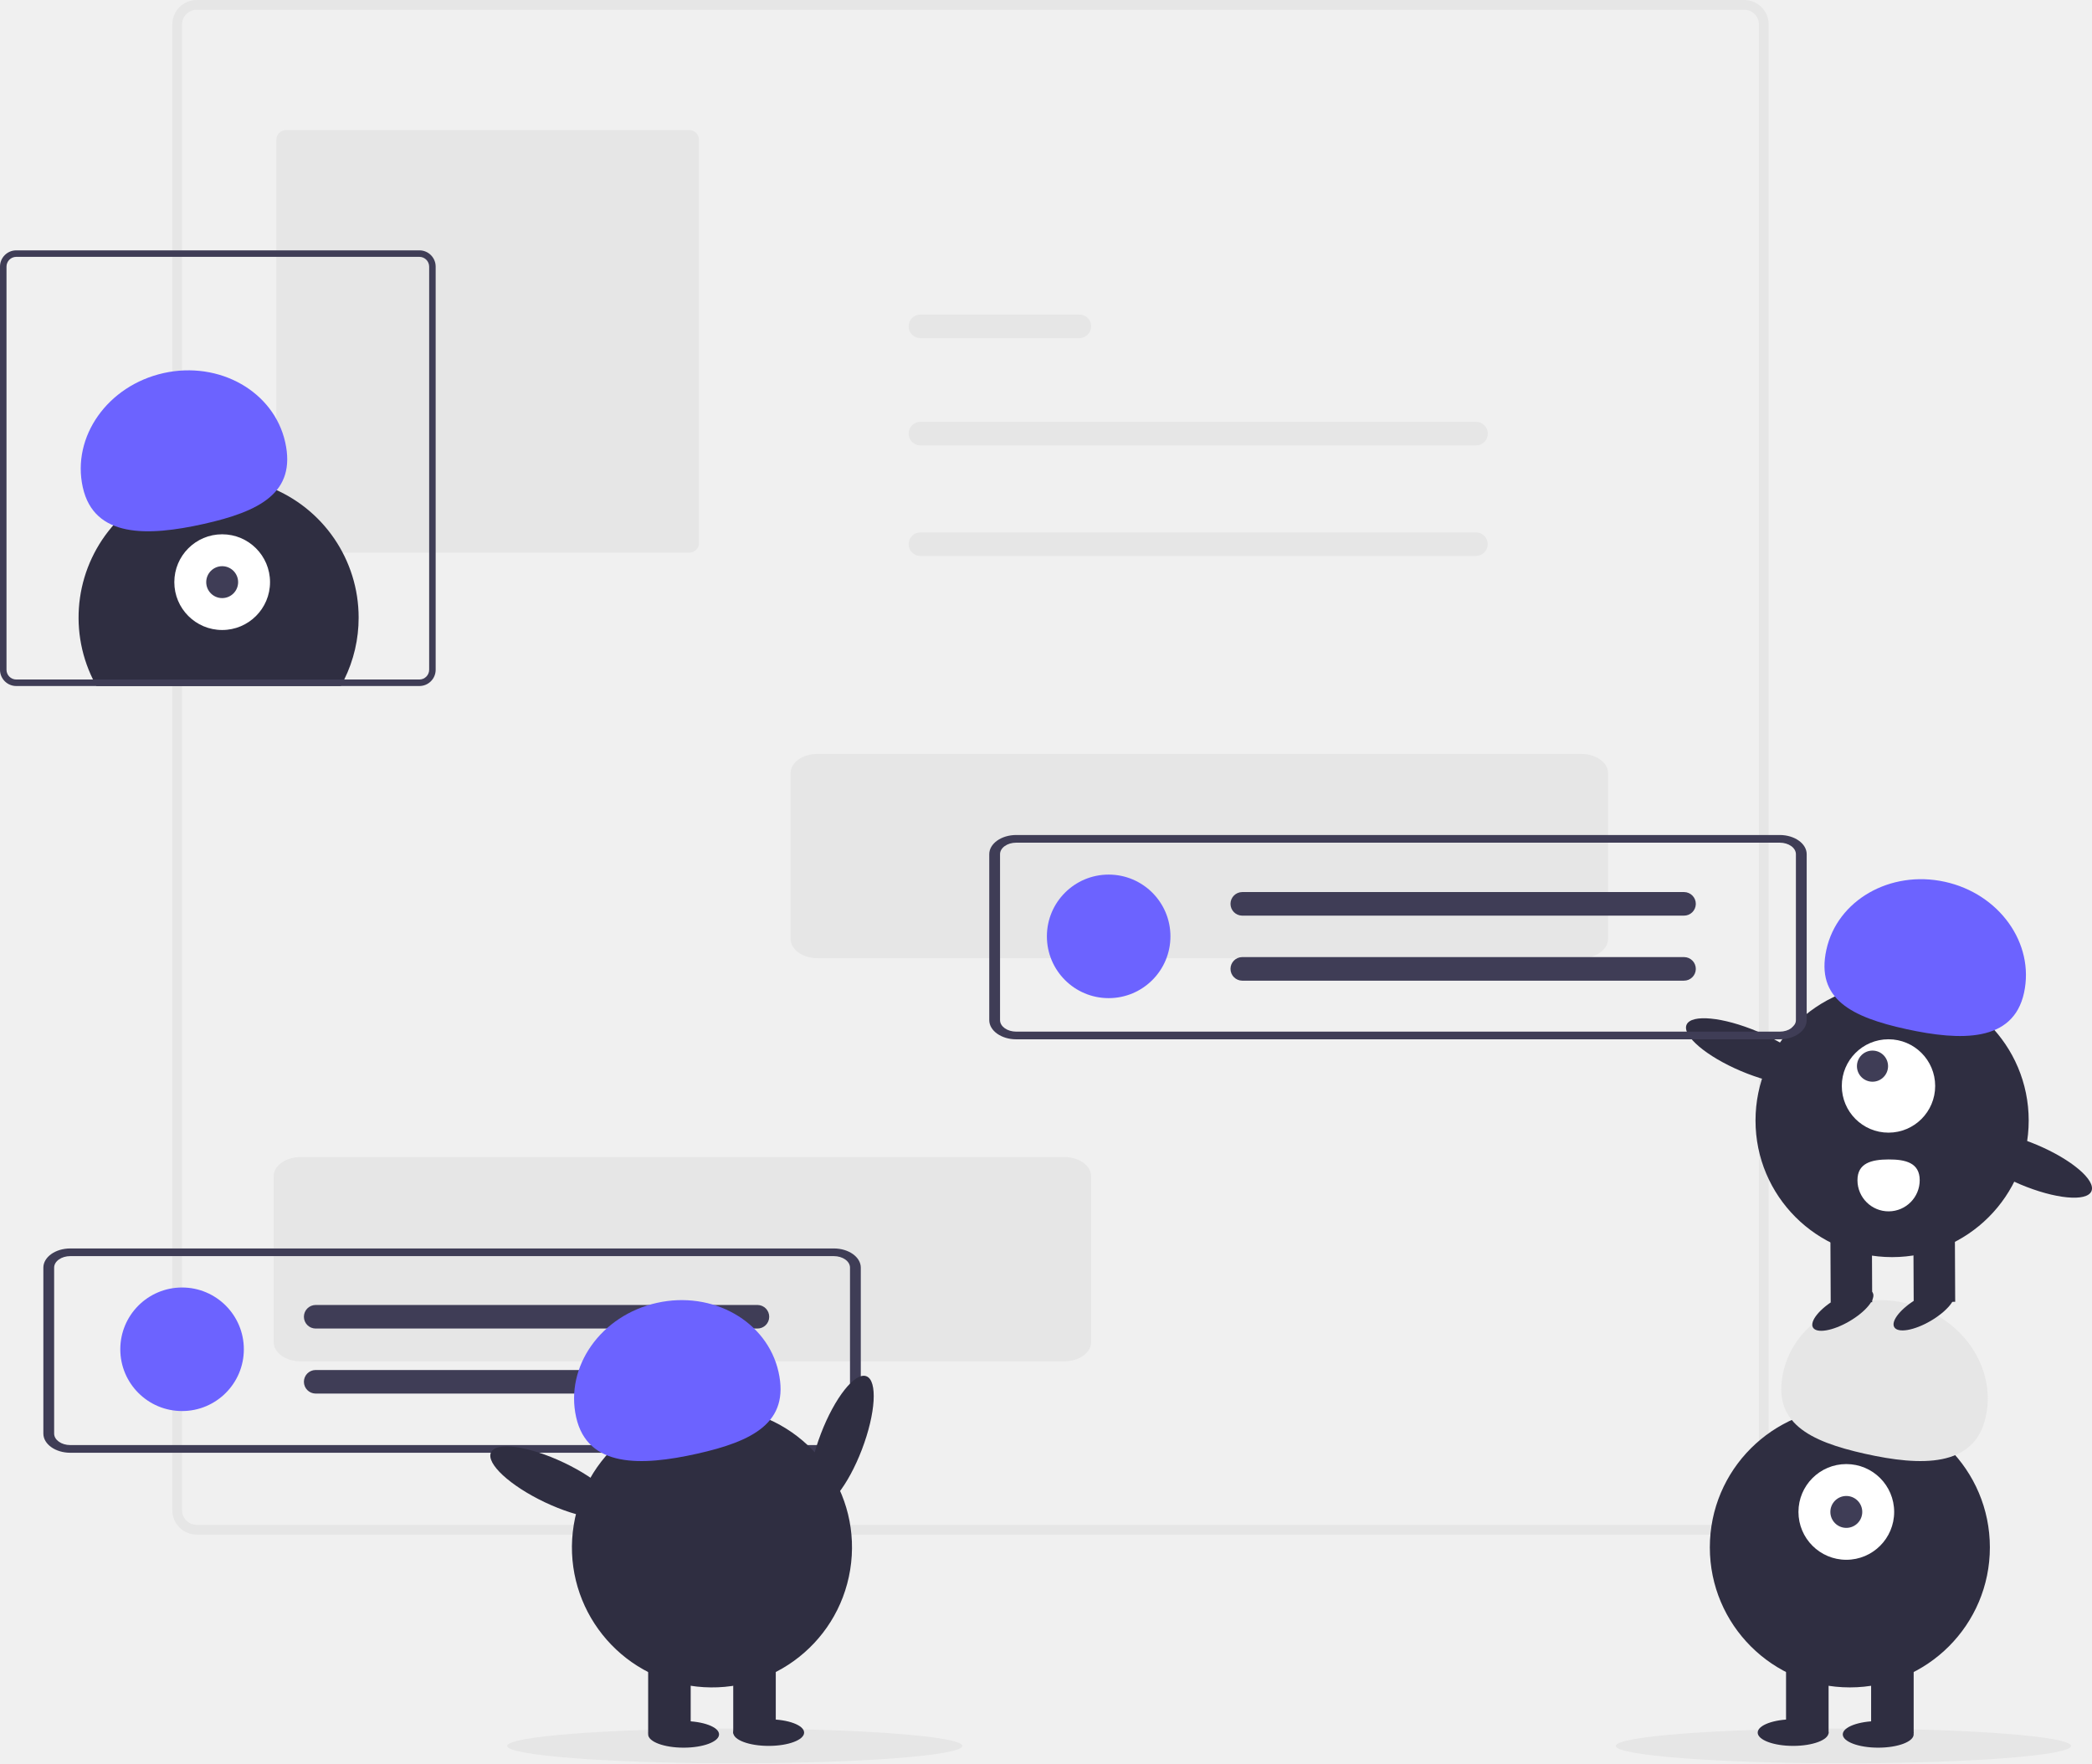
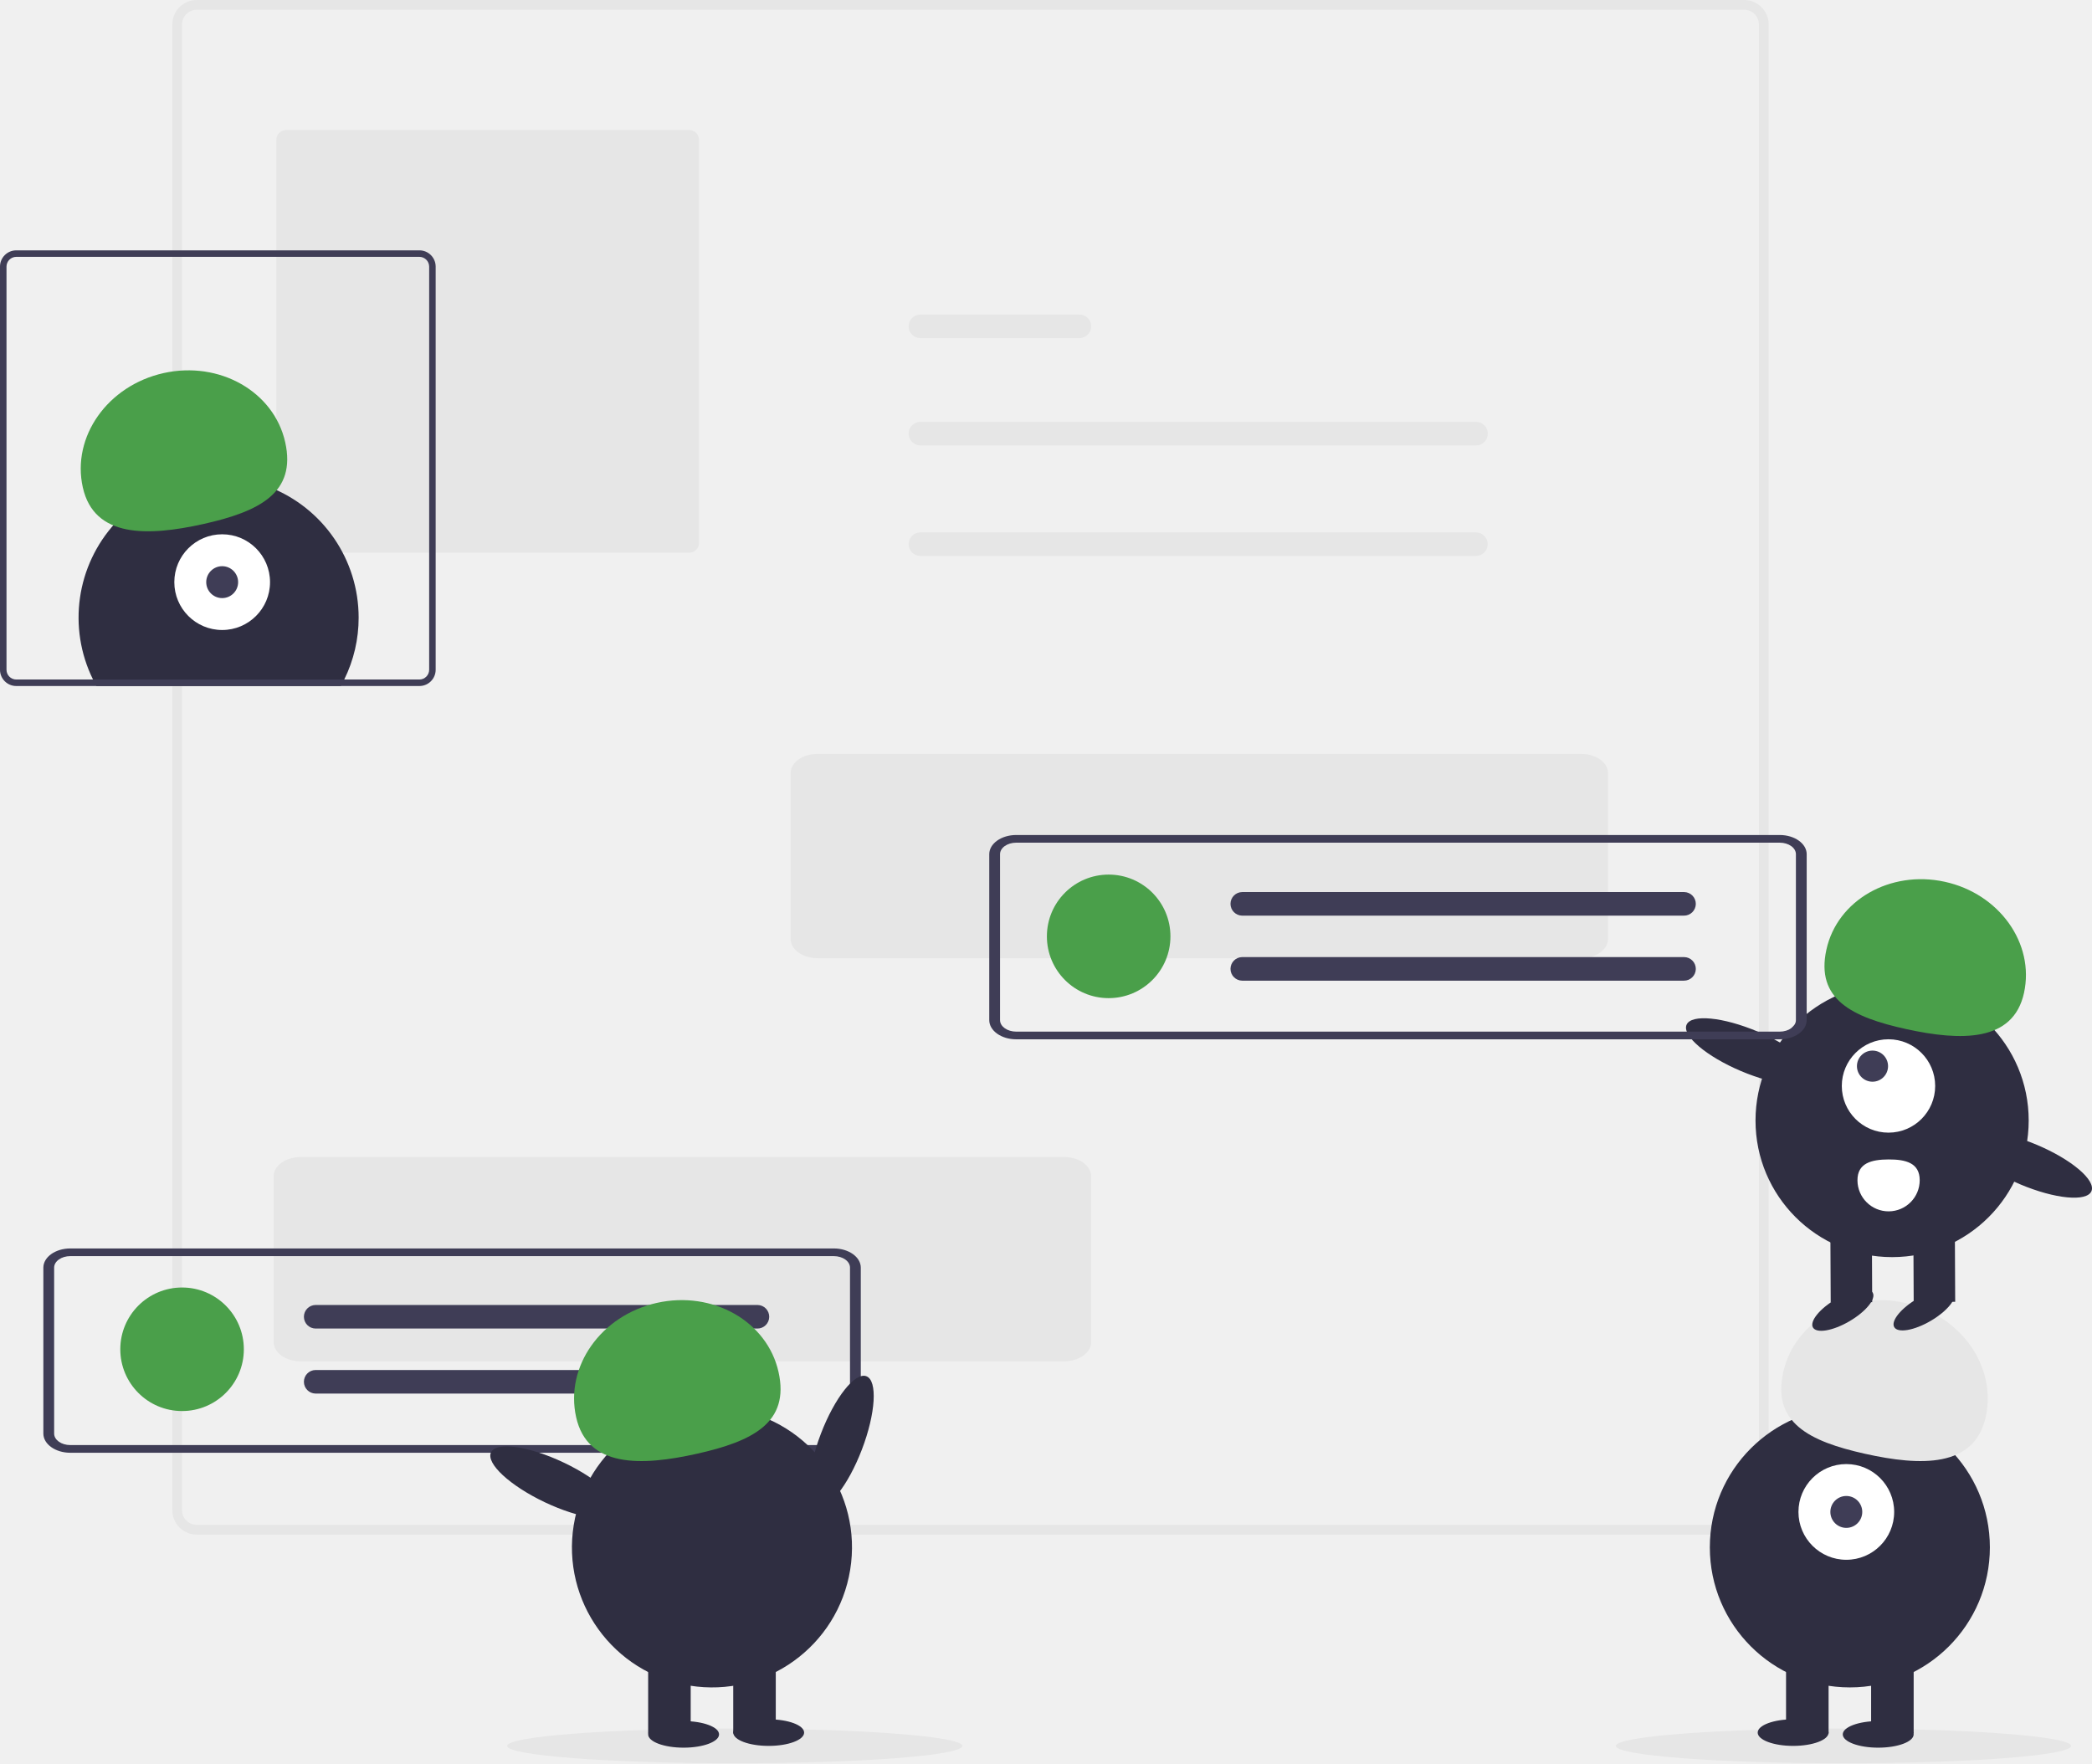
<svg xmlns="http://www.w3.org/2000/svg" id="ae636c83-9a69-4d8f-8683-8786b472330f" data-name="Layer 1" width="643.451" height="542.339" viewBox="0 0 643.451 542.339">
  <ellipse cx="567" cy="537" rx="70" ry="5.339" fill="#e6e6e6" />
  <ellipse cx="226" cy="537" rx="70" ry="5.339" fill="#e6e6e6" />
  <path d="M814.774,650.831h-476a7.508,7.508,0,0,1-7.5-7.5v-457a7.508,7.508,0,0,1,7.5-7.5h476a7.508,7.508,0,0,1,7.5,7.5v457A7.508,7.508,0,0,1,814.774,650.831Zm-476-469a4.505,4.505,0,0,0-4.5,4.5v457a4.505,4.505,0,0,0,4.5,4.5h476a4.505,4.505,0,0,0,4.5-4.5v-457a4.505,4.505,0,0,0-4.5-4.5Z" transform="translate(-278.2745 -178.8305)" fill="#e6e6e6" />
  <path d="M366.274,218.831a3.003,3.003,0,0,0-3,3v124a3.003,3.003,0,0,0,3,3h124a3.003,3.003,0,0,0,3-3v-124a3.003,3.003,0,0,0-3-3Z" transform="translate(-278.2745 -178.8305)" fill="#e6e6e6" />
  <path id="b9d15c13-74bb-46fd-a6fd-5a7002be597d" data-name="Path 40" d="M561.314,308.581a3.625,3.625,0,0,0,0,7.249h170.878a3.625,3.625,0,1,0,.119-7.249q-.06-.001-.119,0Z" transform="translate(-278.2745 -178.8305)" fill="#e6e6e6" />
  <path id="fb98932a-aea9-43a1-946e-96a095a0002f" data-name="Path 40" d="M561.314,275.581a3.625,3.625,0,0,0,0,7.249h48.878a3.625,3.625,0,1,0,.119-7.249q-.06-.001-.119,0Z" transform="translate(-278.2745 -178.8305)" fill="#e6e6e6" />
  <path id="a8382d7c-76a2-4f66-b41d-b5784413a475" data-name="Path 40" d="M561.314,342.581a3.625,3.625,0,0,0,0,7.249h170.878a3.625,3.625,0,0,0,.119-7.249q-.06-.001-.119,0Z" transform="translate(-278.2745 -178.8305)" fill="#e6e6e6" />
  <path id="a69b3c31-ebec-4776-89b9-9c88b713759e" data-name="Path 78" d="M764.583,473.543h-234.838c-4.578,0-8.288-2.643-8.293-5.9v-51.042c.005-3.257,3.715-5.9,8.293-5.9h234.838c4.578,0,8.288,2.643,8.293,5.9v51.041C772.872,470.899,769.161,473.539,764.583,473.543Z" transform="translate(-278.2745 -178.8305)" fill="#e6e6e6" />
  <path id="ac481be8-039b-4a38-bb10-2d9a81406e5c" data-name="Path 78" d="M605.583,597.543h-234.838c-4.578,0-8.288-2.643-8.293-5.9v-51.042c.005-3.257,3.715-5.9,8.293-5.9h234.838c4.578,0,8.288,2.643,8.293,5.9v51.041C613.872,594.899,610.161,597.539,605.583,597.543Z" transform="translate(-278.2745 -178.8305)" fill="#e6e6e6" />
  <path id="e05581d0-cd6a-412e-af3c-57495fab8d46" data-name="Path 78" d="M534.741,625.661h-234.838c-4.578,0-8.288-2.643-8.293-5.9V568.719c.005-3.257,3.715-5.9,8.293-5.9h234.838c4.578,0,8.288,2.643,8.293,5.9V619.76C543.03,623.017,539.319,625.657,534.741,625.661Zm-234.838-60.484c-2.747,0-4.973,1.586-4.976,3.54v51.041c0,1.954,2.229,3.538,4.976,3.54h234.838c2.747,0,4.973-1.586,4.976-3.54V568.719c0-1.954-2.229-3.538-4.976-3.54Z" transform="translate(-278.2745 -178.8305)" fill="#3f3d56" />
-   <circle cx="341" cy="288" r="19" fill="#6c63ff" />
-   <circle cx="56" cy="415" r="19" fill="#6c63ff" />
+   <circle cx="341" cy="288" r="19" fill="#4a9f4a" />
+   <circle cx="56" cy="415" r="19" fill="#4a9f4a" />
  <path id="f4993879-8a0d-4ea4-907e-e549be7081a0" data-name="Path 40" d="M660.314,453.206a3.625,3.625,0,0,0,0,7.249h135.878a3.625,3.625,0,0,0,.119-7.249q-.06-.001-.119,0Z" transform="translate(-278.2745 -178.8305)" fill="#3f3d56" />
  <path id="a649136c-96b9-48c7-9686-75389104c34a" data-name="Path 40" d="M660.314,473.206a3.625,3.625,0,0,0,0,7.249h135.878a3.625,3.625,0,0,0,.119-7.249q-.06-.001-.119,0Z" transform="translate(-278.2745 -178.8305)" fill="#3f3d56" />
  <path id="bf4cb793-0df2-4753-9628-c376ea3545d1" data-name="Path 40" d="M375.314,580.206a3.625,3.625,0,0,0,0,7.249h135.878a3.625,3.625,0,0,0,.119-7.249q-.06-.001-.119,0Z" transform="translate(-278.2745 -178.8305)" fill="#3f3d56" />
  <path id="bf2170fd-291c-4664-b596-01f8e04656d6" data-name="Path 40" d="M375.314,600.206a3.625,3.625,0,0,0,0,7.249h135.878a3.625,3.625,0,0,0,.119-7.249q-.06-.001-.119,0Z" transform="translate(-278.2745 -178.8305)" fill="#3f3d56" />
  <circle cx="568.973" cy="475.931" r="43.067" fill="#2f2e41" />
  <rect x="575.515" y="509.73" width="13.084" height="23.442" fill="#2f2e41" />
  <rect x="549.347" y="509.73" width="13.084" height="23.442" fill="#2f2e41" />
  <ellipse cx="577.696" cy="533.445" rx="10.903" ry="4.089" fill="#2f2e41" />
  <ellipse cx="551.528" cy="532.899" rx="10.903" ry="4.089" fill="#2f2e41" />
  <circle cx="567.883" cy="465.027" r="14.719" fill="#fff" />
  <circle cx="567.883" cy="465.027" r="4.906" fill="#3f3d56" />
  <path d="M889.024,614.71c3.477-15.574-7.639-31.31-24.829-35.149s-33.944,5.675-37.422,21.249,7.915,21.318,25.105,25.156S885.547,630.284,889.024,614.71Z" transform="translate(-278.2745 -178.8305)" fill="#e6e6e6" />
  <path d="M388.584,368.79a42.831,42.831,0,0,1-4.43,19.04c-.33.68-.68,1.34-1.05,2h-75.17c-.37-.66-.72-1.32-1.05-2a43.071,43.071,0,1,1,81.7-19.04Z" transform="translate(-278.2745 -178.8305)" fill="#2f2e41" />
  <circle cx="68.336" cy="179.052" r="14.719" fill="#fff" />
  <circle cx="68.336" cy="179.052" r="4.906" fill="#3f3d56" />
-   <path d="M303.744,328.735c-3.477-15.574,7.639-31.31,24.829-35.149s33.944,5.675,37.422,21.249-7.915,21.318-25.105,25.156S307.221,344.308,303.744,328.735Z" transform="translate(-278.2745 -178.8305)" fill="#6c63ff" />
+   <path d="M303.744,328.735c-3.477-15.574,7.639-31.31,24.829-35.149s33.944,5.675,37.422,21.249-7.915,21.318-25.105,25.156S307.221,344.308,303.744,328.735Z" transform="translate(-278.2745 -178.8305)" fill="#4a9f4a" />
  <path d="M407.274,255.831h-124a5.002,5.002,0,0,0-5,5v124a5.002,5.002,0,0,0,5,5h124a5.002,5.002,0,0,0,5-5v-124A5.002,5.002,0,0,0,407.274,255.831Zm3,129a3.009,3.009,0,0,1-3,3h-124a3.009,3.009,0,0,1-3-3v-124a3.009,3.009,0,0,1,3-3h124a3.009,3.009,0,0,1,3,3Z" transform="translate(-278.2745 -178.8305)" fill="#3f3d56" />
  <ellipse cx="537.065" cy="622.239" rx="21.534" ry="6.76" transform="translate(-514.1863 722.9206) rotate(-69.08217)" fill="#2f2e41" />
  <circle cx="497.258" cy="654.761" r="43.067" transform="translate(-506.9747 861.8868) rotate(-80.78252)" fill="#2f2e41" />
  <rect x="199.358" y="509.73" width="13.084" height="23.442" fill="#2f2e41" />
  <rect x="225.526" y="509.73" width="13.084" height="23.442" fill="#2f2e41" />
  <ellipse cx="210.261" cy="533.445" rx="10.903" ry="4.089" fill="#2f2e41" />
  <ellipse cx="236.429" cy="532.899" rx="10.903" ry="4.089" fill="#2f2e41" />
-   <path d="M455.481,614.71c-3.477-15.574,7.639-31.31,24.829-35.149s33.944,5.675,37.422,21.249-7.915,21.318-25.105,25.156S458.959,630.284,455.481,614.71Z" transform="translate(-278.2745 -178.8305)" fill="#6c63ff" />
+   <path d="M455.481,614.71c-3.477-15.574,7.639-31.31,24.829-35.149s33.944,5.675,37.422,21.249-7.915,21.318-25.105,25.156S458.959,630.284,455.481,614.71Z" transform="translate(-278.2745 -178.8305)" fill="#4a9f4a" />
  <ellipse cx="448.75" cy="634.778" rx="6.76" ry="21.534" transform="translate(-595.3663 589.3845) rotate(-64.62574)" fill="#2f2e41" />
  <circle cx="581.968" cy="344.643" r="42.012" fill="#2f2e41" />
  <rect x="866.83" y="556.385" width="12.763" height="22.867" transform="translate(-280.9045 -174.7653) rotate(-0.26634)" fill="#2f2e41" />
  <rect x="841.304" y="556.504" width="12.763" height="22.867" transform="translate(-280.9054 -174.8839) rotate(-0.26634)" fill="#2f2e41" />
  <ellipse cx="845.091" cy="581.776" rx="10.636" ry="3.989" transform="translate(-456.3088 326.4134) rotate(-30.26634)" fill="#2f2e41" />
  <ellipse cx="870.086" cy="581.66" rx="10.636" ry="3.989" transform="translate(-452.8433 338.9953) rotate(-30.26634)" fill="#2f2e41" />
  <circle cx="580.855" cy="334.012" r="14.359" fill="#fff" />
  <circle cx="575.937" cy="327.919" r="4.786" fill="#3f3d56" />
-   <path d="M900.814,484.214c3.322-15.208-7.593-30.508-24.379-34.175s-33.087,5.69-36.408,20.898,7.818,20.759,24.604,24.426S897.492,499.422,900.814,484.214Z" transform="translate(-278.2745 -178.8305)" fill="#6c63ff" />
+   <path d="M900.814,484.214c3.322-15.208-7.593-30.508-24.379-34.175s-33.087,5.69-36.408,20.898,7.818,20.759,24.604,24.426S897.492,499.422,900.814,484.214Z" transform="translate(-278.2745 -178.8305)" fill="#4a9f4a" />
  <ellipse cx="816.367" cy="502.203" rx="6.594" ry="21.006" transform="translate(-242.2439 879.9127) rotate(-67.09517)" fill="#2f2e41" />
  <ellipse cx="902.204" cy="537.022" rx="6.594" ry="21.006" transform="translate(-221.8889 980.2491) rotate(-67.09517)" fill="#2f2e41" />
  <path d="M868.733,541.781a9.572,9.572,0,1,1-19.145.108l-0-.019c-.025-5.287,4.256-6.402,9.543-6.426S868.708,536.494,868.733,541.781Z" transform="translate(-278.2745 -178.8305)" fill="#fff" />
  <path id="acccf4df-3a09-4c7b-a8c8-af469fe66e6d" data-name="Path 78" d="M825.678,498.496h-234.838c-4.578,0-8.288-2.643-8.293-5.9v-51.042c.005-3.257,3.715-5.9,8.293-5.9h234.838c4.578,0,8.288,2.643,8.293,5.9v51.041C833.967,495.852,830.256,498.492,825.678,498.496Zm-234.838-60.484c-2.747,0-4.973,1.586-4.976,3.54v51.041c0,1.954,2.229,3.538,4.976,3.54h234.838c2.747,0,4.973-1.586,4.976-3.54v-51.039c0-1.954-2.229-3.538-4.976-3.54Z" transform="translate(-278.2745 -178.8305)" fill="#3f3d56" />
</svg>
